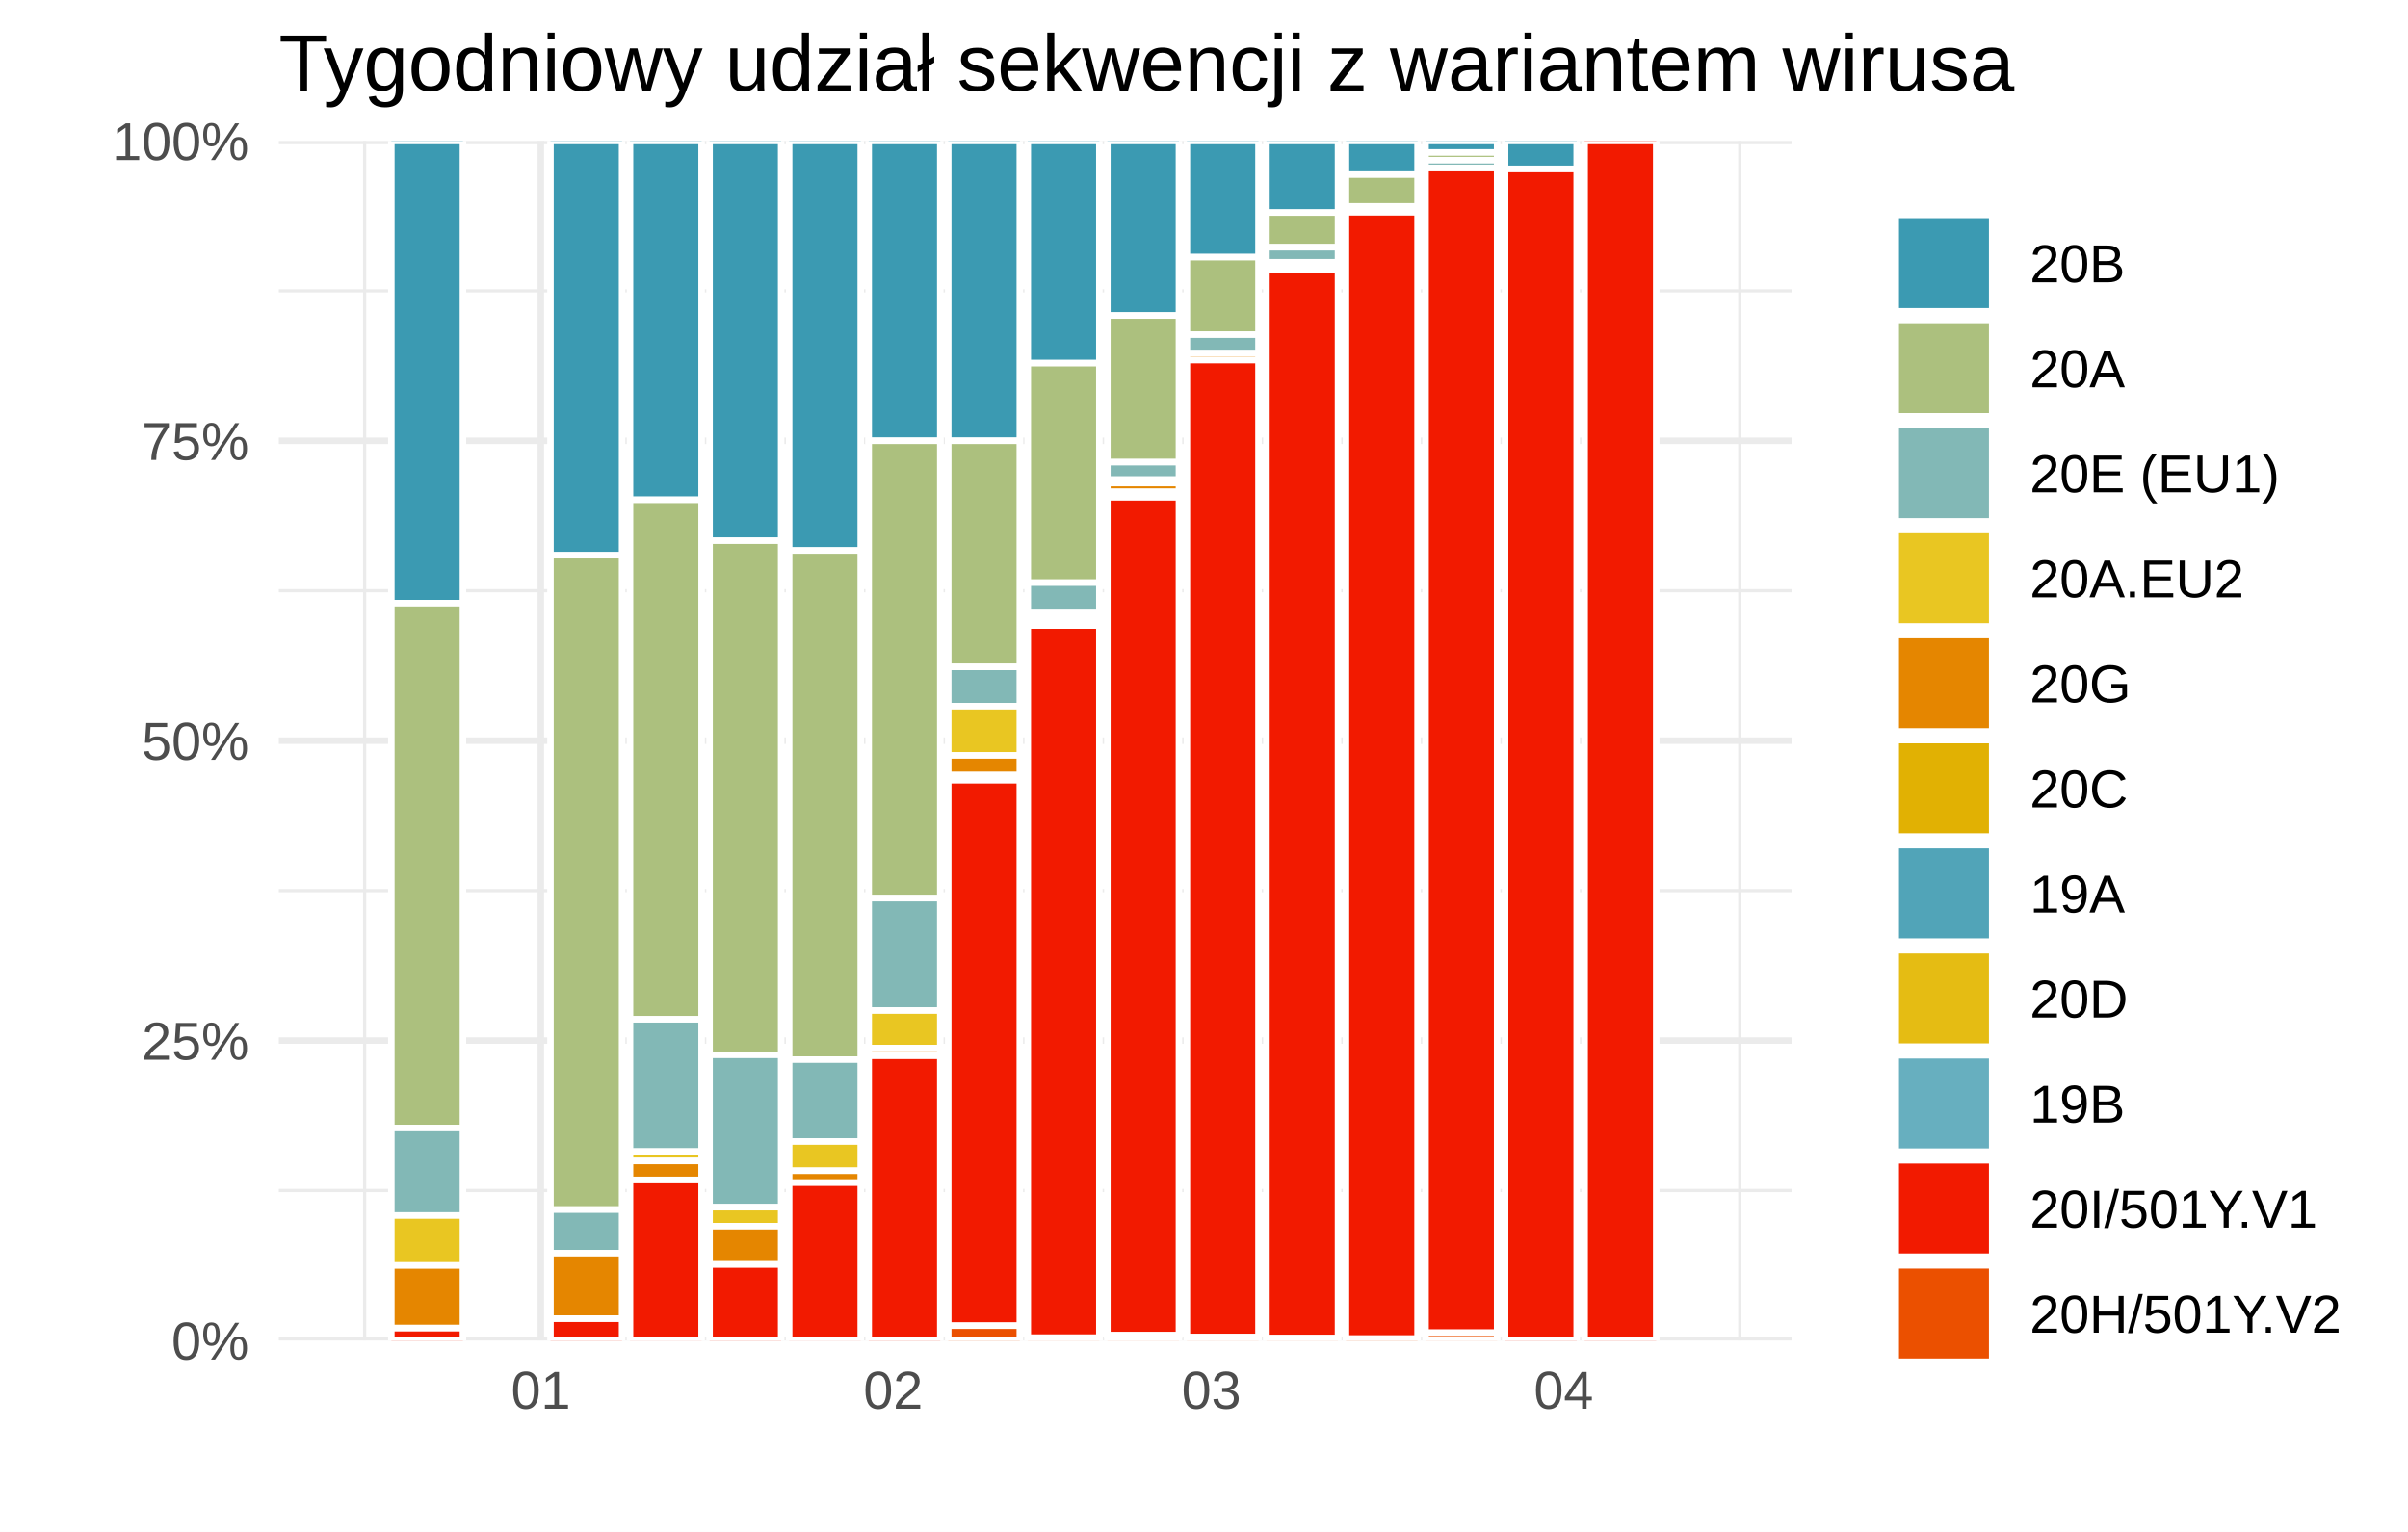
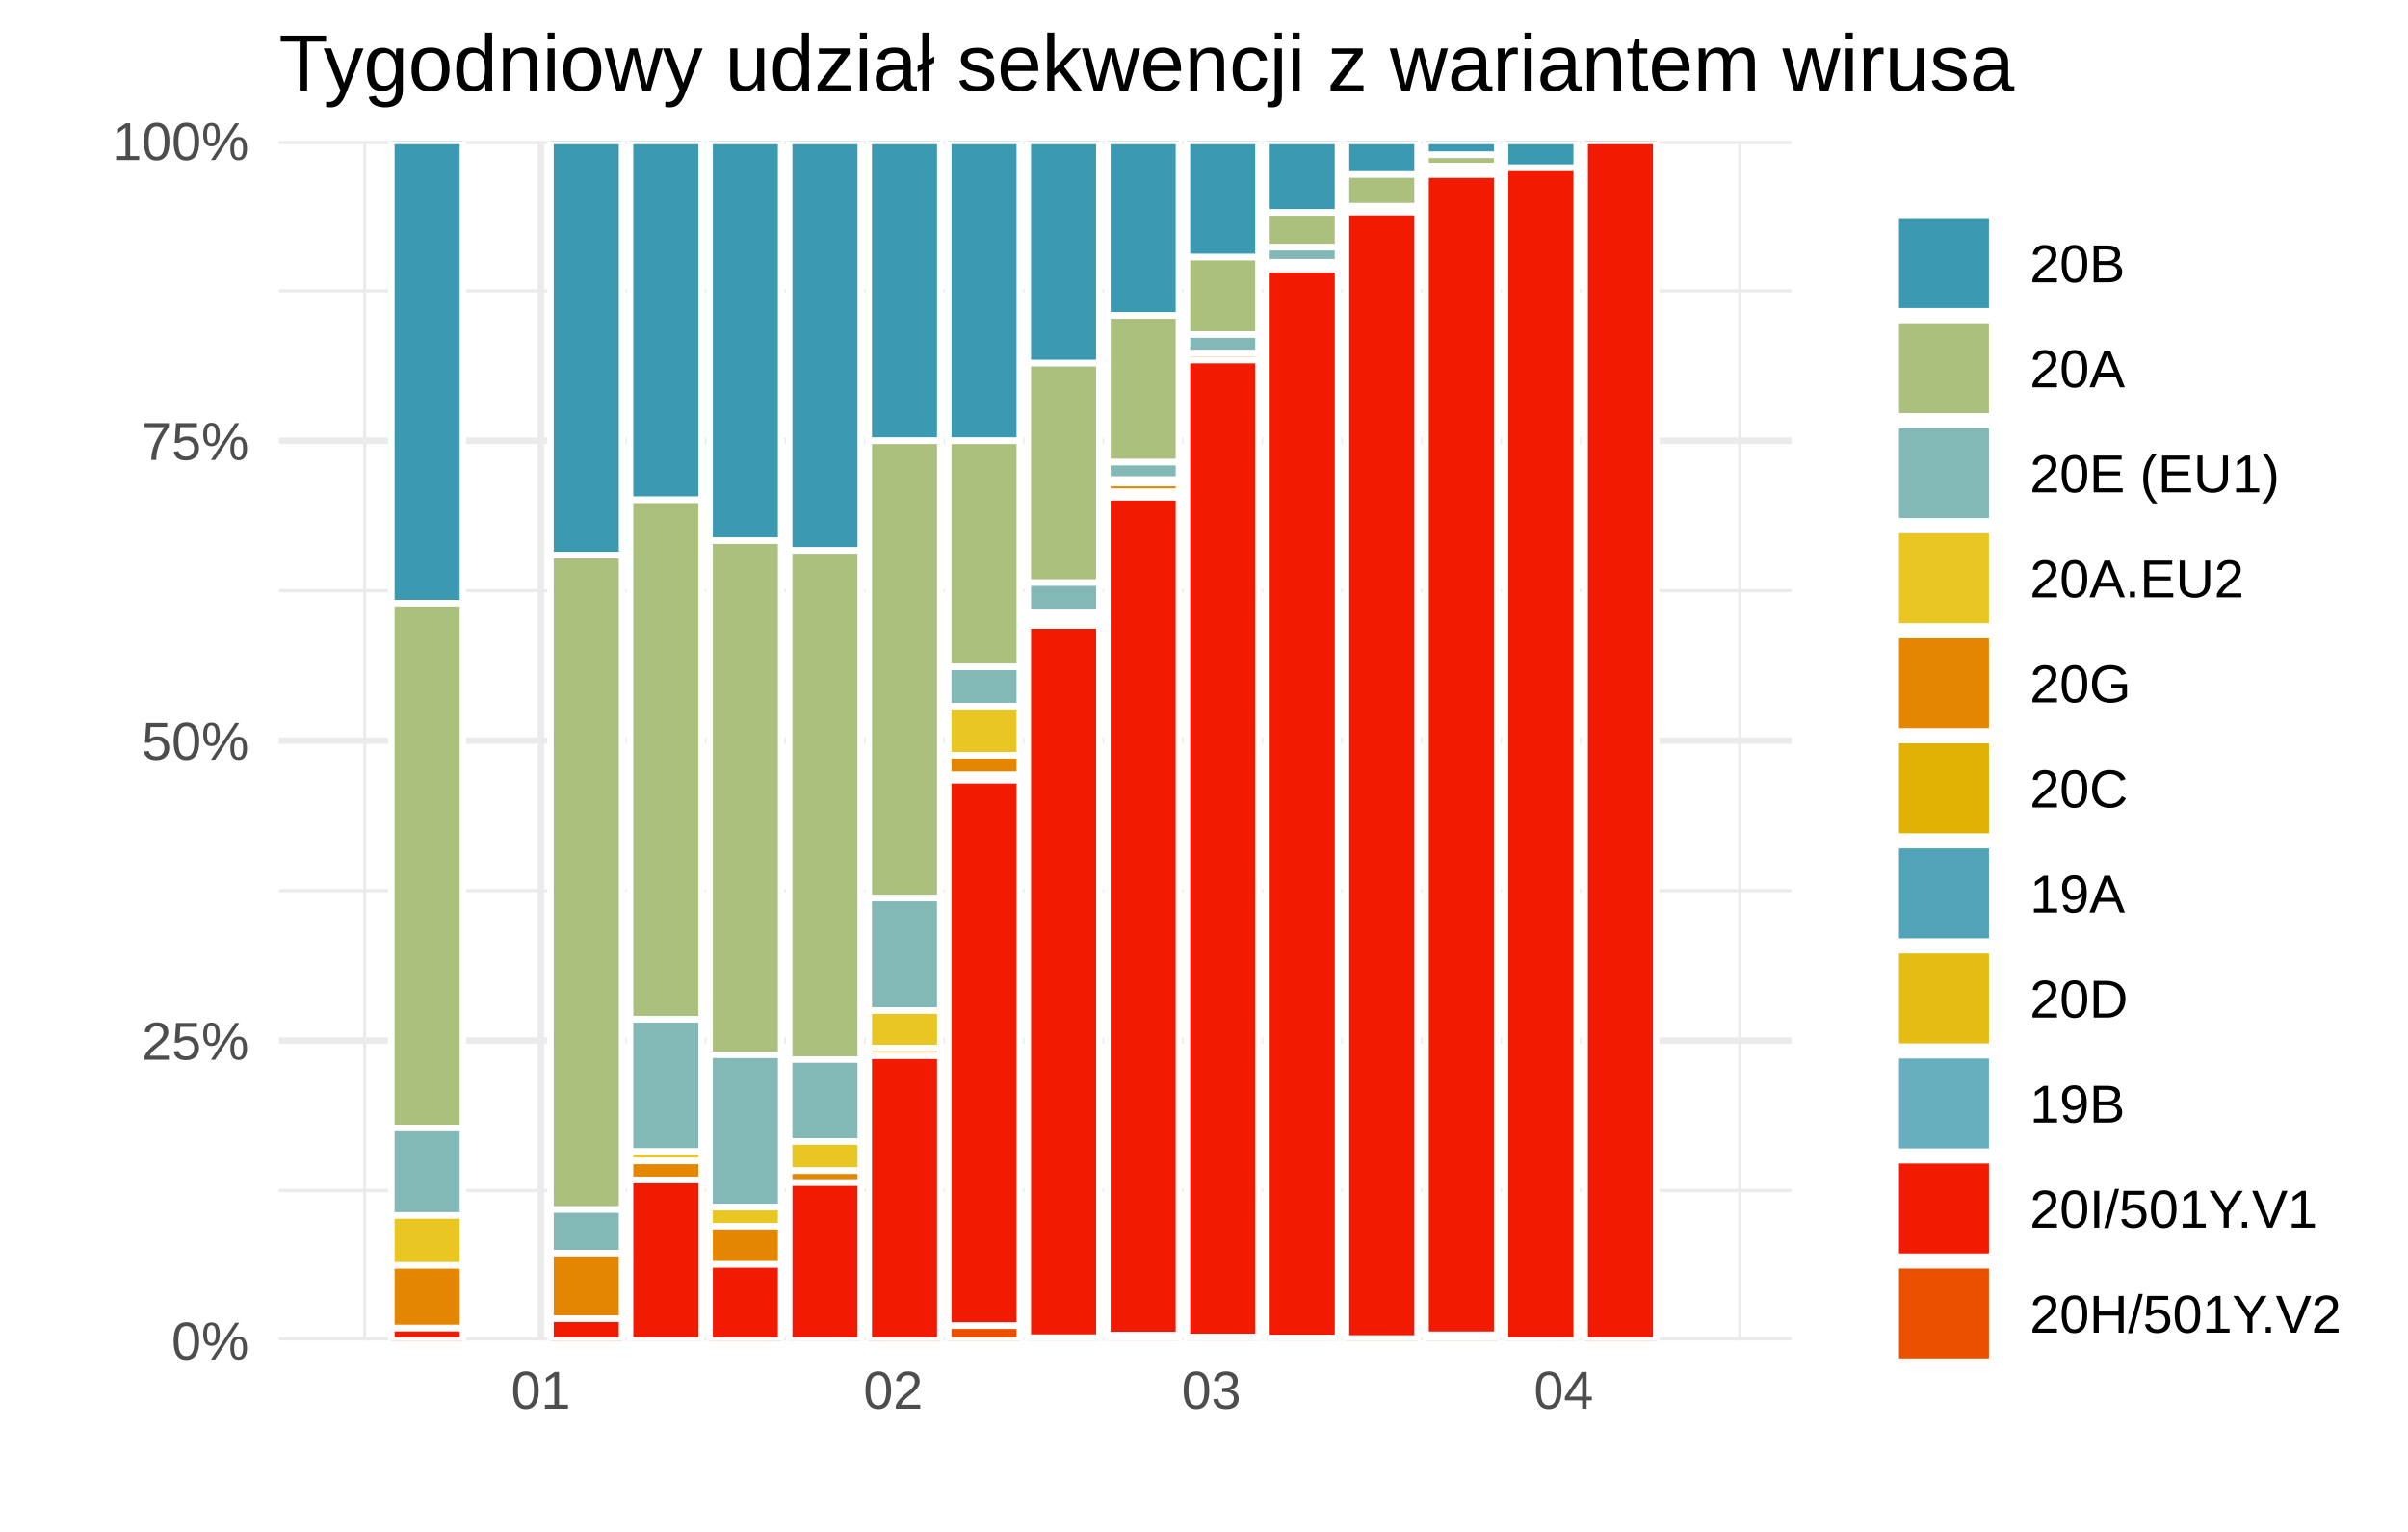
<svg xmlns="http://www.w3.org/2000/svg" class="svglite" width="396.00pt" height="252.00pt" viewBox="0 0 396.00 252.00">
  <defs>
    <style type="text/css">
    .svglite line, .svglite polyline, .svglite polygon, .svglite path, .svglite rect, .svglite circle {
      fill: none;
      stroke: #000000;
      stroke-linecap: round;
      stroke-linejoin: round;
      stroke-miterlimit: 10.00;
    }
  </style>
  </defs>
  <rect width="100%" height="100%" style="stroke: none; fill: #FFFFFF;" />
  <defs>
    <clipPath id="cpMC4wMHwzOTYuMDB8MC4wMHwyNTIuMDA=">
      <rect x="0.00" y="0.00" width="396.00" height="252.00" />
    </clipPath>
  </defs>
  <g clip-path="url(#cpMC4wMHwzOTYuMDB8MC4wMHwyNTIuMDA=)">
</g>
  <defs>
    <clipPath id="cpNDUuODZ8Mjk0LjYyfDIzLjE4fDIyMC41MA==">
      <rect x="45.86" y="23.18" width="248.76" height="197.33" />
    </clipPath>
  </defs>
  <g clip-path="url(#cpNDUuODZ8Mjk0LjYyfDIzLjE4fDIyMC41MA==)">
    <polyline points="45.86,195.84 294.62,195.84 " style="stroke-width: 0.53; stroke: #EBEBEB; stroke-linecap: butt;" />
    <polyline points="45.86,146.51 294.62,146.51 " style="stroke-width: 0.53; stroke: #EBEBEB; stroke-linecap: butt;" />
    <polyline points="45.86,97.17 294.62,97.17 " style="stroke-width: 0.53; stroke: #EBEBEB; stroke-linecap: butt;" />
    <polyline points="45.86,47.84 294.62,47.84 " style="stroke-width: 0.53; stroke: #EBEBEB; stroke-linecap: butt;" />
    <polyline points="59.97,220.50 59.97,23.18 " style="stroke-width: 0.53; stroke: #EBEBEB; stroke-linecap: butt;" />
    <polyline points="117.91,220.50 117.91,23.18 " style="stroke-width: 0.53; stroke: #EBEBEB; stroke-linecap: butt;" />
    <polyline points="173.04,220.50 173.04,23.18 " style="stroke-width: 0.53; stroke: #EBEBEB; stroke-linecap: butt;" />
    <polyline points="228.17,220.50 228.17,23.18 " style="stroke-width: 0.53; stroke: #EBEBEB; stroke-linecap: butt;" />
    <polyline points="286.11,220.50 286.11,23.18 " style="stroke-width: 0.53; stroke: #EBEBEB; stroke-linecap: butt;" />
    <polyline points="45.86,220.50 294.62,220.50 " style="stroke-width: 1.07; stroke: #EBEBEB; stroke-linecap: butt;" />
    <polyline points="45.86,171.17 294.62,171.17 " style="stroke-width: 1.07; stroke: #EBEBEB; stroke-linecap: butt;" />
    <polyline points="45.86,121.84 294.62,121.84 " style="stroke-width: 1.07; stroke: #EBEBEB; stroke-linecap: butt;" />
    <polyline points="45.86,72.51 294.62,72.51 " style="stroke-width: 1.07; stroke: #EBEBEB; stroke-linecap: butt;" />
    <polyline points="45.86,23.18 294.62,23.18 " style="stroke-width: 1.07; stroke: #EBEBEB; stroke-linecap: butt;" />
    <polyline points="88.94,220.50 88.94,23.18 " style="stroke-width: 1.07; stroke: #EBEBEB; stroke-linecap: butt;" />
    <polyline points="146.88,220.50 146.88,23.18 " style="stroke-width: 1.07; stroke: #EBEBEB; stroke-linecap: butt;" />
    <polyline points="199.21,220.50 199.21,23.18 " style="stroke-width: 1.07; stroke: #EBEBEB; stroke-linecap: butt;" />
    <polyline points="257.14,220.50 257.14,23.18 " style="stroke-width: 1.07; stroke: #EBEBEB; stroke-linecap: butt;" />
    <rect x="64.36" y="218.45" width="11.77" height="2.06" style="stroke-width: 1.07; stroke: #FFFFFF; stroke-linecap: square; stroke-linejoin: miter; fill: #F21A00;" />
    <rect x="90.53" y="216.92" width="11.77" height="3.59" style="stroke-width: 1.07; stroke: #FFFFFF; stroke-linecap: square; stroke-linejoin: miter; fill: #F21A00;" />
    <rect x="103.61" y="194.09" width="11.77" height="26.41" style="stroke-width: 1.07; stroke: #FFFFFF; stroke-linecap: square; stroke-linejoin: miter; fill: #F21A00;" />
    <rect x="116.69" y="207.98" width="11.77" height="12.53" style="stroke-width: 1.07; stroke: #FFFFFF; stroke-linecap: square; stroke-linejoin: miter; fill: #F21A00;" />
    <rect x="129.78" y="194.51" width="11.77" height="25.99" style="stroke-width: 1.07; stroke: #FFFFFF; stroke-linecap: square; stroke-linejoin: miter; fill: #F21A00;" />
    <rect x="142.86" y="173.64" width="11.77" height="46.87" style="stroke-width: 1.07; stroke: #FFFFFF; stroke-linecap: square; stroke-linejoin: miter; fill: #F21A00;" />
    <rect x="155.94" y="128.31" width="11.77" height="89.77" style="stroke-width: 1.07; stroke: #FFFFFF; stroke-linecap: square; stroke-linejoin: miter; fill: #F21A00;" />
    <rect x="169.02" y="102.90" width="11.77" height="117.16" style="stroke-width: 1.07; stroke: #FFFFFF; stroke-linecap: square; stroke-linejoin: miter; fill: #F21A00;" />
    <rect x="182.11" y="81.77" width="11.77" height="137.87" style="stroke-width: 1.07; stroke: #FFFFFF; stroke-linecap: square; stroke-linejoin: miter; fill: #F21A00;" />
    <rect x="195.19" y="59.21" width="11.77" height="160.74" style="stroke-width: 1.07; stroke: #FFFFFF; stroke-linecap: square; stroke-linejoin: miter; fill: #F21A00;" />
    <rect x="208.27" y="44.28" width="11.77" height="175.84" style="stroke-width: 1.07; stroke: #FFFFFF; stroke-linecap: square; stroke-linejoin: miter; fill: #F21A00;" />
-     <rect x="221.35" y="34.88" width="11.77" height="185.32" style="stroke-width: 1.07; stroke: #FFFFFF; stroke-linecap: square; stroke-linejoin: miter; fill: #F21A00;" />
-     <rect x="234.44" y="27.62" width="11.77" height="191.62" style="stroke-width: 1.07; stroke: #FFFFFF; stroke-linecap: square; stroke-linejoin: miter; fill: #F21A00;" />
-     <rect x="247.52" y="27.77" width="11.77" height="192.74" style="stroke-width: 1.07; stroke: #FFFFFF; stroke-linecap: square; stroke-linejoin: miter; fill: #F21A00;" />
+     <rect x="221.35" y="34.86" width="11.77" height="185.34" style="stroke-width: 1.07; stroke: #FFFFFF; stroke-linecap: square; stroke-linejoin: miter; fill: #F21A00;" />
+     <rect x="234.44" y="28.68" width="11.77" height="190.90" style="stroke-width: 1.07; stroke: #FFFFFF; stroke-linecap: square; stroke-linejoin: miter; fill: #F21A00;" />
+     <rect x="247.52" y="27.56" width="11.77" height="192.94" style="stroke-width: 1.07; stroke: #FFFFFF; stroke-linecap: square; stroke-linejoin: miter; fill: #F21A00;" />
    <rect x="260.60" y="23.18" width="11.77" height="197.33" style="stroke-width: 1.07; stroke: #FFFFFF; stroke-linecap: square; stroke-linejoin: miter; fill: #F21A00;" />
    <rect x="64.36" y="23.18" width="11.77" height="76.05" style="stroke-width: 1.07; stroke: #FFFFFF; stroke-linecap: square; stroke-linejoin: miter; fill: #3B9AB2;" />
    <rect x="90.53" y="23.18" width="11.77" height="68.17" style="stroke-width: 1.07; stroke: #FFFFFF; stroke-linecap: square; stroke-linejoin: miter; fill: #3B9AB2;" />
    <rect x="103.61" y="23.18" width="11.77" height="59.04" style="stroke-width: 1.07; stroke: #FFFFFF; stroke-linecap: square; stroke-linejoin: miter; fill: #3B9AB2;" />
    <rect x="116.69" y="23.18" width="11.77" height="65.78" style="stroke-width: 1.07; stroke: #FFFFFF; stroke-linecap: square; stroke-linejoin: miter; fill: #3B9AB2;" />
    <rect x="129.78" y="23.18" width="11.77" height="67.38" style="stroke-width: 1.07; stroke: #FFFFFF; stroke-linecap: square; stroke-linejoin: miter; fill: #3B9AB2;" />
    <rect x="142.86" y="23.18" width="11.77" height="49.33" style="stroke-width: 1.07; stroke: #FFFFFF; stroke-linecap: square; stroke-linejoin: miter; fill: #3B9AB2;" />
    <rect x="155.94" y="23.18" width="11.77" height="49.33" style="stroke-width: 1.07; stroke: #FFFFFF; stroke-linecap: square; stroke-linejoin: miter; fill: #3B9AB2;" />
    <rect x="169.02" y="23.18" width="11.77" height="36.56" style="stroke-width: 1.07; stroke: #FFFFFF; stroke-linecap: square; stroke-linejoin: miter; fill: #3B9AB2;" />
    <rect x="182.11" y="23.18" width="11.77" height="28.72" style="stroke-width: 1.07; stroke: #FFFFFF; stroke-linecap: square; stroke-linejoin: miter; fill: #3B9AB2;" />
    <rect x="195.19" y="23.18" width="11.77" height="19.12" style="stroke-width: 1.07; stroke: #FFFFFF; stroke-linecap: square; stroke-linejoin: miter; fill: #3B9AB2;" />
    <rect x="208.27" y="23.18" width="11.77" height="11.79" style="stroke-width: 1.07; stroke: #FFFFFF; stroke-linecap: square; stroke-linejoin: miter; fill: #3B9AB2;" />
-     <rect x="221.35" y="23.18" width="11.77" height="5.54" style="stroke-width: 1.07; stroke: #FFFFFF; stroke-linecap: square; stroke-linejoin: miter; fill: #3B9AB2;" />
-     <rect x="234.44" y="23.18" width="11.77" height="1.90" style="stroke-width: 1.07; stroke: #FFFFFF; stroke-linecap: square; stroke-linejoin: miter; fill: #3B9AB2;" />
-     <rect x="247.52" y="23.18" width="11.77" height="4.59" style="stroke-width: 1.07; stroke: #FFFFFF; stroke-linecap: square; stroke-linejoin: miter; fill: #3B9AB2;" />
+     <rect x="221.35" y="23.18" width="11.77" height="5.53" style="stroke-width: 1.07; stroke: #FFFFFF; stroke-linecap: square; stroke-linejoin: miter; fill: #3B9AB2;" />
+     <rect x="234.44" y="23.18" width="11.77" height="2.29" style="stroke-width: 1.07; stroke: #FFFFFF; stroke-linecap: square; stroke-linejoin: miter; fill: #3B9AB2;" />
+     <rect x="247.52" y="23.18" width="11.77" height="4.39" style="stroke-width: 1.07; stroke: #FFFFFF; stroke-linecap: square; stroke-linejoin: miter; fill: #3B9AB2;" />
    <rect x="260.60" y="23.18" width="11.77" height="0.00" style="stroke-width: 1.07; stroke: #FFFFFF; stroke-linecap: square; stroke-linejoin: miter; fill: #3B9AB2;" />
    <rect x="64.36" y="99.23" width="11.77" height="86.33" style="stroke-width: 1.07; stroke: #FFFFFF; stroke-linecap: square; stroke-linejoin: miter; fill: #ACC07E;" />
    <rect x="90.53" y="91.34" width="11.77" height="107.63" style="stroke-width: 1.07; stroke: #FFFFFF; stroke-linecap: square; stroke-linejoin: miter; fill: #ACC07E;" />
    <rect x="103.61" y="82.22" width="11.77" height="85.46" style="stroke-width: 1.07; stroke: #FFFFFF; stroke-linecap: square; stroke-linejoin: miter; fill: #ACC07E;" />
    <rect x="116.69" y="88.95" width="11.77" height="84.57" style="stroke-width: 1.07; stroke: #FFFFFF; stroke-linecap: square; stroke-linejoin: miter; fill: #ACC07E;" />
    <rect x="129.78" y="90.56" width="11.77" height="83.74" style="stroke-width: 1.07; stroke: #FFFFFF; stroke-linecap: square; stroke-linejoin: miter; fill: #ACC07E;" />
    <rect x="142.86" y="72.51" width="11.77" height="75.23" style="stroke-width: 1.07; stroke: #FFFFFF; stroke-linecap: square; stroke-linejoin: miter; fill: #ACC07E;" />
    <rect x="155.94" y="72.51" width="11.77" height="37.20" style="stroke-width: 1.07; stroke: #FFFFFF; stroke-linecap: square; stroke-linejoin: miter; fill: #ACC07E;" />
    <rect x="169.02" y="59.74" width="11.77" height="36.12" style="stroke-width: 1.07; stroke: #FFFFFF; stroke-linecap: square; stroke-linejoin: miter; fill: #ACC07E;" />
    <rect x="182.11" y="51.90" width="11.77" height="24.13" style="stroke-width: 1.07; stroke: #FFFFFF; stroke-linecap: square; stroke-linejoin: miter; fill: #ACC07E;" />
    <rect x="195.19" y="42.30" width="11.77" height="12.75" style="stroke-width: 1.07; stroke: #FFFFFF; stroke-linecap: square; stroke-linejoin: miter; fill: #ACC07E;" />
    <rect x="208.27" y="34.96" width="11.77" height="5.70" style="stroke-width: 1.07; stroke: #FFFFFF; stroke-linecap: square; stroke-linejoin: miter; fill: #ACC07E;" />
-     <rect x="221.35" y="28.72" width="11.77" height="5.23" style="stroke-width: 1.07; stroke: #FFFFFF; stroke-linecap: square; stroke-linejoin: miter; fill: #ACC07E;" />
-     <rect x="234.44" y="25.08" width="11.77" height="1.27" style="stroke-width: 1.07; stroke: #FFFFFF; stroke-linecap: square; stroke-linejoin: miter; fill: #ACC07E;" />
-     <rect x="247.52" y="27.77" width="11.77" height="0.00" style="stroke-width: 1.07; stroke: #FFFFFF; stroke-linecap: square; stroke-linejoin: miter; fill: #ACC07E;" />
+     <rect x="221.35" y="28.71" width="11.77" height="5.23" style="stroke-width: 1.07; stroke: #FFFFFF; stroke-linecap: square; stroke-linejoin: miter; fill: #ACC07E;" />
+     <rect x="234.44" y="25.47" width="11.77" height="1.84" style="stroke-width: 1.07; stroke: #FFFFFF; stroke-linecap: square; stroke-linejoin: miter; fill: #ACC07E;" />
+     <rect x="247.52" y="27.56" width="11.77" height="0.00" style="stroke-width: 1.07; stroke: #FFFFFF; stroke-linecap: square; stroke-linejoin: miter; fill: #ACC07E;" />
    <rect x="260.60" y="23.18" width="11.77" height="0.00" style="stroke-width: 1.07; stroke: #FFFFFF; stroke-linecap: square; stroke-linejoin: miter; fill: #ACC07E;" />
    <rect x="64.36" y="185.56" width="11.77" height="14.39" style="stroke-width: 1.07; stroke: #FFFFFF; stroke-linecap: square; stroke-linejoin: miter; fill: #82B8B6;" />
    <rect x="90.53" y="198.98" width="11.77" height="7.18" style="stroke-width: 1.07; stroke: #FFFFFF; stroke-linecap: square; stroke-linejoin: miter; fill: #82B8B6;" />
    <rect x="103.61" y="167.68" width="11.77" height="21.75" style="stroke-width: 1.07; stroke: #FFFFFF; stroke-linecap: square; stroke-linejoin: miter; fill: #82B8B6;" />
    <rect x="116.69" y="173.52" width="11.77" height="25.06" style="stroke-width: 1.07; stroke: #FFFFFF; stroke-linecap: square; stroke-linejoin: miter; fill: #82B8B6;" />
    <rect x="129.78" y="174.30" width="11.77" height="13.48" style="stroke-width: 1.07; stroke: #FFFFFF; stroke-linecap: square; stroke-linejoin: miter; fill: #82B8B6;" />
    <rect x="142.86" y="147.74" width="11.77" height="18.50" style="stroke-width: 1.07; stroke: #FFFFFF; stroke-linecap: square; stroke-linejoin: miter; fill: #82B8B6;" />
    <rect x="155.94" y="109.71" width="11.77" height="6.47" style="stroke-width: 1.07; stroke: #FFFFFF; stroke-linecap: square; stroke-linejoin: miter; fill: #82B8B6;" />
    <rect x="169.02" y="95.85" width="11.77" height="4.85" style="stroke-width: 1.07; stroke: #FFFFFF; stroke-linecap: square; stroke-linejoin: miter; fill: #82B8B6;" />
    <rect x="182.11" y="76.03" width="11.77" height="2.87" style="stroke-width: 1.07; stroke: #FFFFFF; stroke-linecap: square; stroke-linejoin: miter; fill: #82B8B6;" />
    <rect x="195.19" y="55.05" width="11.77" height="3.05" style="stroke-width: 1.07; stroke: #FFFFFF; stroke-linecap: square; stroke-linejoin: miter; fill: #82B8B6;" />
    <rect x="208.27" y="40.67" width="11.77" height="2.47" style="stroke-width: 1.07; stroke: #FFFFFF; stroke-linecap: square; stroke-linejoin: miter; fill: #82B8B6;" />
-     <rect x="221.35" y="33.95" width="11.77" height="0.31" style="stroke-width: 1.07; stroke: #FFFFFF; stroke-linecap: square; stroke-linejoin: miter; fill: #82B8B6;" />
-     <rect x="234.44" y="26.35" width="11.77" height="1.27" style="stroke-width: 1.07; stroke: #FFFFFF; stroke-linecap: square; stroke-linejoin: miter; fill: #82B8B6;" />
-     <rect x="247.52" y="27.77" width="11.77" height="0.00" style="stroke-width: 1.07; stroke: #FFFFFF; stroke-linecap: square; stroke-linejoin: miter; fill: #82B8B6;" />
+     <rect x="221.35" y="33.93" width="11.77" height="0.31" style="stroke-width: 1.07; stroke: #FFFFFF; stroke-linecap: square; stroke-linejoin: miter; fill: #82B8B6;" />
+     <rect x="234.44" y="27.31" width="11.77" height="0.92" style="stroke-width: 1.07; stroke: #FFFFFF; stroke-linecap: square; stroke-linejoin: miter; fill: #82B8B6;" />
+     <rect x="247.52" y="27.56" width="11.77" height="0.00" style="stroke-width: 1.07; stroke: #FFFFFF; stroke-linecap: square; stroke-linejoin: miter; fill: #82B8B6;" />
    <rect x="260.60" y="23.18" width="11.77" height="0.00" style="stroke-width: 1.07; stroke: #FFFFFF; stroke-linecap: square; stroke-linejoin: miter; fill: #82B8B6;" />
    <rect x="64.36" y="199.95" width="11.77" height="8.22" style="stroke-width: 1.07; stroke: #FFFFFF; stroke-linecap: square; stroke-linejoin: miter; fill: #E9C622;" />
    <rect x="90.53" y="206.15" width="11.77" height="0.00" style="stroke-width: 1.07; stroke: #FFFFFF; stroke-linecap: square; stroke-linejoin: miter; fill: #E9C622;" />
    <rect x="103.61" y="189.43" width="11.77" height="1.55" style="stroke-width: 1.07; stroke: #FFFFFF; stroke-linecap: square; stroke-linejoin: miter; fill: #E9C622;" />
    <rect x="116.69" y="198.58" width="11.77" height="3.13" style="stroke-width: 1.07; stroke: #FFFFFF; stroke-linecap: square; stroke-linejoin: miter; fill: #E9C622;" />
    <rect x="129.78" y="187.78" width="11.77" height="4.81" style="stroke-width: 1.07; stroke: #FFFFFF; stroke-linecap: square; stroke-linejoin: miter; fill: #E9C622;" />
    <rect x="142.86" y="166.24" width="11.77" height="6.17" style="stroke-width: 1.07; stroke: #FFFFFF; stroke-linecap: square; stroke-linejoin: miter; fill: #E9C622;" />
    <rect x="155.94" y="116.18" width="11.77" height="8.09" style="stroke-width: 1.07; stroke: #FFFFFF; stroke-linecap: square; stroke-linejoin: miter; fill: #E9C622;" />
    <rect x="169.02" y="100.70" width="11.77" height="0.00" style="stroke-width: 1.07; stroke: #FFFFFF; stroke-linecap: square; stroke-linejoin: miter; fill: #E9C622;" />
    <rect x="182.11" y="78.90" width="11.77" height="0.57" style="stroke-width: 1.07; stroke: #FFFFFF; stroke-linecap: square; stroke-linejoin: miter; fill: #E9C622;" />
    <rect x="195.19" y="58.10" width="11.77" height="0.00" style="stroke-width: 1.07; stroke: #FFFFFF; stroke-linecap: square; stroke-linejoin: miter; fill: #E9C622;" />
    <rect x="208.27" y="43.14" width="11.77" height="0.57" style="stroke-width: 1.07; stroke: #FFFFFF; stroke-linecap: square; stroke-linejoin: miter; fill: #E9C622;" />
-     <rect x="221.35" y="34.26" width="11.77" height="0.31" style="stroke-width: 1.07; stroke: #FFFFFF; stroke-linecap: square; stroke-linejoin: miter; fill: #E9C622;" />
-     <rect x="234.44" y="27.62" width="11.77" height="0.00" style="stroke-width: 1.07; stroke: #FFFFFF; stroke-linecap: square; stroke-linejoin: miter; fill: #E9C622;" />
-     <rect x="247.52" y="27.77" width="11.77" height="0.00" style="stroke-width: 1.07; stroke: #FFFFFF; stroke-linecap: square; stroke-linejoin: miter; fill: #E9C622;" />
+     <rect x="221.35" y="34.24" width="11.77" height="0.31" style="stroke-width: 1.07; stroke: #FFFFFF; stroke-linecap: square; stroke-linejoin: miter; fill: #E9C622;" />
+     <rect x="234.44" y="28.23" width="11.77" height="0.00" style="stroke-width: 1.07; stroke: #FFFFFF; stroke-linecap: square; stroke-linejoin: miter; fill: #E9C622;" />
+     <rect x="247.52" y="27.56" width="11.77" height="0.00" style="stroke-width: 1.07; stroke: #FFFFFF; stroke-linecap: square; stroke-linejoin: miter; fill: #E9C622;" />
    <rect x="260.60" y="23.18" width="11.77" height="0.00" style="stroke-width: 1.07; stroke: #FFFFFF; stroke-linecap: square; stroke-linejoin: miter; fill: #E9C622;" />
    <rect x="64.36" y="208.17" width="11.77" height="10.28" style="stroke-width: 1.07; stroke: #FFFFFF; stroke-linecap: square; stroke-linejoin: miter; fill: #E58600;" />
    <rect x="90.53" y="206.15" width="11.77" height="10.76" style="stroke-width: 1.07; stroke: #FFFFFF; stroke-linecap: square; stroke-linejoin: miter; fill: #E58600;" />
    <rect x="103.61" y="190.98" width="11.77" height="3.11" style="stroke-width: 1.07; stroke: #FFFFFF; stroke-linecap: square; stroke-linejoin: miter; fill: #E58600;" />
    <rect x="116.69" y="201.71" width="11.77" height="6.26" style="stroke-width: 1.07; stroke: #FFFFFF; stroke-linecap: square; stroke-linejoin: miter; fill: #E58600;" />
    <rect x="129.78" y="192.59" width="11.77" height="1.93" style="stroke-width: 1.07; stroke: #FFFFFF; stroke-linecap: square; stroke-linejoin: miter; fill: #E58600;" />
    <rect x="142.86" y="172.41" width="11.77" height="1.23" style="stroke-width: 1.07; stroke: #FFFFFF; stroke-linecap: square; stroke-linejoin: miter; fill: #E58600;" />
    <rect x="155.94" y="124.27" width="11.77" height="3.23" style="stroke-width: 1.07; stroke: #FFFFFF; stroke-linecap: square; stroke-linejoin: miter; fill: #E58600;" />
    <rect x="169.02" y="100.70" width="11.77" height="0.88" style="stroke-width: 1.07; stroke: #FFFFFF; stroke-linecap: square; stroke-linejoin: miter; fill: #E58600;" />
    <rect x="182.11" y="79.47" width="11.77" height="1.44" style="stroke-width: 1.07; stroke: #FFFFFF; stroke-linecap: square; stroke-linejoin: miter; fill: #E58600;" />
    <rect x="195.19" y="58.10" width="11.77" height="1.11" style="stroke-width: 1.07; stroke: #FFFFFF; stroke-linecap: square; stroke-linejoin: miter; fill: #E58600;" />
    <rect x="208.27" y="43.71" width="11.77" height="0.38" style="stroke-width: 1.07; stroke: #FFFFFF; stroke-linecap: square; stroke-linejoin: miter; fill: #E58600;" />
-     <rect x="221.35" y="34.57" width="11.77" height="0.00" style="stroke-width: 1.07; stroke: #FFFFFF; stroke-linecap: square; stroke-linejoin: miter; fill: #E58600;" />
-     <rect x="234.44" y="27.62" width="11.77" height="0.00" style="stroke-width: 1.07; stroke: #FFFFFF; stroke-linecap: square; stroke-linejoin: miter; fill: #E58600;" />
-     <rect x="247.52" y="27.77" width="11.77" height="0.00" style="stroke-width: 1.07; stroke: #FFFFFF; stroke-linecap: square; stroke-linejoin: miter; fill: #E58600;" />
+     <rect x="221.35" y="34.55" width="11.77" height="0.00" style="stroke-width: 1.07; stroke: #FFFFFF; stroke-linecap: square; stroke-linejoin: miter; fill: #E58600;" />
+     <rect x="234.44" y="28.23" width="11.77" height="0.46" style="stroke-width: 1.07; stroke: #FFFFFF; stroke-linecap: square; stroke-linejoin: miter; fill: #E58600;" />
+     <rect x="247.52" y="27.56" width="11.77" height="0.00" style="stroke-width: 1.07; stroke: #FFFFFF; stroke-linecap: square; stroke-linejoin: miter; fill: #E58600;" />
    <rect x="260.60" y="23.18" width="11.77" height="0.00" style="stroke-width: 1.07; stroke: #FFFFFF; stroke-linecap: square; stroke-linejoin: miter; fill: #E58600;" />
    <rect x="64.36" y="218.45" width="11.77" height="0.00" style="stroke-width: 1.07; stroke: #FFFFFF; stroke-linecap: square; stroke-linejoin: miter; fill: #E1B103;" />
    <rect x="90.53" y="216.92" width="11.77" height="0.00" style="stroke-width: 1.07; stroke: #FFFFFF; stroke-linecap: square; stroke-linejoin: miter; fill: #E1B103;" />
    <rect x="103.61" y="194.09" width="11.77" height="0.00" style="stroke-width: 1.07; stroke: #FFFFFF; stroke-linecap: square; stroke-linejoin: miter; fill: #E1B103;" />
    <rect x="116.69" y="207.98" width="11.77" height="0.00" style="stroke-width: 1.07; stroke: #FFFFFF; stroke-linecap: square; stroke-linejoin: miter; fill: #E1B103;" />
    <rect x="129.78" y="194.51" width="11.77" height="0.00" style="stroke-width: 1.07; stroke: #FFFFFF; stroke-linecap: square; stroke-linejoin: miter; fill: #E1B103;" />
    <rect x="142.86" y="173.64" width="11.77" height="0.00" style="stroke-width: 1.07; stroke: #FFFFFF; stroke-linecap: square; stroke-linejoin: miter; fill: #E1B103;" />
    <rect x="155.94" y="127.50" width="11.77" height="0.00" style="stroke-width: 1.07; stroke: #FFFFFF; stroke-linecap: square; stroke-linejoin: miter; fill: #E1B103;" />
    <rect x="169.02" y="101.58" width="11.77" height="0.88" style="stroke-width: 1.07; stroke: #FFFFFF; stroke-linecap: square; stroke-linejoin: miter; fill: #E1B103;" />
    <rect x="182.11" y="80.91" width="11.77" height="0.57" style="stroke-width: 1.07; stroke: #FFFFFF; stroke-linecap: square; stroke-linejoin: miter; fill: #E1B103;" />
    <rect x="195.19" y="59.21" width="11.77" height="0.00" style="stroke-width: 1.07; stroke: #FFFFFF; stroke-linecap: square; stroke-linejoin: miter; fill: #E1B103;" />
    <rect x="208.27" y="44.09" width="11.77" height="0.19" style="stroke-width: 1.07; stroke: #FFFFFF; stroke-linecap: square; stroke-linejoin: miter; fill: #E1B103;" />
-     <rect x="221.35" y="34.57" width="11.77" height="0.31" style="stroke-width: 1.07; stroke: #FFFFFF; stroke-linecap: square; stroke-linejoin: miter; fill: #E1B103;" />
-     <rect x="234.44" y="27.62" width="11.77" height="0.00" style="stroke-width: 1.07; stroke: #FFFFFF; stroke-linecap: square; stroke-linejoin: miter; fill: #E1B103;" />
-     <rect x="247.52" y="27.77" width="11.77" height="0.00" style="stroke-width: 1.07; stroke: #FFFFFF; stroke-linecap: square; stroke-linejoin: miter; fill: #E1B103;" />
+     <rect x="221.35" y="34.55" width="11.77" height="0.31" style="stroke-width: 1.07; stroke: #FFFFFF; stroke-linecap: square; stroke-linejoin: miter; fill: #E1B103;" />
+     <rect x="234.44" y="28.68" width="11.77" height="0.00" style="stroke-width: 1.07; stroke: #FFFFFF; stroke-linecap: square; stroke-linejoin: miter; fill: #E1B103;" />
+     <rect x="247.52" y="27.56" width="11.77" height="0.00" style="stroke-width: 1.07; stroke: #FFFFFF; stroke-linecap: square; stroke-linejoin: miter; fill: #E1B103;" />
    <rect x="260.60" y="23.18" width="11.77" height="0.00" style="stroke-width: 1.07; stroke: #FFFFFF; stroke-linecap: square; stroke-linejoin: miter; fill: #E1B103;" />
    <rect x="64.36" y="218.45" width="11.77" height="0.00" style="stroke-width: 1.07; stroke: #FFFFFF; stroke-linecap: square; stroke-linejoin: miter; fill: #51A4B8;" />
    <rect x="90.53" y="216.92" width="11.77" height="0.00" style="stroke-width: 1.07; stroke: #FFFFFF; stroke-linecap: square; stroke-linejoin: miter; fill: #51A4B8;" />
    <rect x="103.61" y="194.09" width="11.77" height="0.00" style="stroke-width: 1.07; stroke: #FFFFFF; stroke-linecap: square; stroke-linejoin: miter; fill: #51A4B8;" />
    <rect x="116.69" y="207.98" width="11.77" height="0.00" style="stroke-width: 1.07; stroke: #FFFFFF; stroke-linecap: square; stroke-linejoin: miter; fill: #51A4B8;" />
    <rect x="129.78" y="194.51" width="11.77" height="0.00" style="stroke-width: 1.07; stroke: #FFFFFF; stroke-linecap: square; stroke-linejoin: miter; fill: #51A4B8;" />
    <rect x="142.86" y="173.64" width="11.77" height="0.00" style="stroke-width: 1.07; stroke: #FFFFFF; stroke-linecap: square; stroke-linejoin: miter; fill: #51A4B8;" />
    <rect x="155.94" y="127.50" width="11.77" height="0.00" style="stroke-width: 1.07; stroke: #FFFFFF; stroke-linecap: square; stroke-linejoin: miter; fill: #51A4B8;" />
    <rect x="169.02" y="102.46" width="11.77" height="0.00" style="stroke-width: 1.07; stroke: #FFFFFF; stroke-linecap: square; stroke-linejoin: miter; fill: #51A4B8;" />
    <rect x="182.11" y="81.48" width="11.77" height="0.00" style="stroke-width: 1.07; stroke: #FFFFFF; stroke-linecap: square; stroke-linejoin: miter; fill: #51A4B8;" />
    <rect x="195.19" y="59.21" width="11.77" height="0.00" style="stroke-width: 1.07; stroke: #FFFFFF; stroke-linecap: square; stroke-linejoin: miter; fill: #51A4B8;" />
    <rect x="208.27" y="44.28" width="11.77" height="0.00" style="stroke-width: 1.07; stroke: #FFFFFF; stroke-linecap: square; stroke-linejoin: miter; fill: #51A4B8;" />
-     <rect x="221.35" y="34.88" width="11.77" height="0.00" style="stroke-width: 1.07; stroke: #FFFFFF; stroke-linecap: square; stroke-linejoin: miter; fill: #51A4B8;" />
-     <rect x="234.44" y="27.62" width="11.77" height="0.00" style="stroke-width: 1.07; stroke: #FFFFFF; stroke-linecap: square; stroke-linejoin: miter; fill: #51A4B8;" />
-     <rect x="247.52" y="27.77" width="11.77" height="0.00" style="stroke-width: 1.07; stroke: #FFFFFF; stroke-linecap: square; stroke-linejoin: miter; fill: #51A4B8;" />
+     <rect x="221.35" y="34.86" width="11.77" height="0.00" style="stroke-width: 1.07; stroke: #FFFFFF; stroke-linecap: square; stroke-linejoin: miter; fill: #51A4B8;" />
+     <rect x="234.44" y="28.68" width="11.77" height="0.00" style="stroke-width: 1.07; stroke: #FFFFFF; stroke-linecap: square; stroke-linejoin: miter; fill: #51A4B8;" />
+     <rect x="247.52" y="27.56" width="11.77" height="0.00" style="stroke-width: 1.07; stroke: #FFFFFF; stroke-linecap: square; stroke-linejoin: miter; fill: #51A4B8;" />
    <rect x="260.60" y="23.18" width="11.77" height="0.00" style="stroke-width: 1.07; stroke: #FFFFFF; stroke-linecap: square; stroke-linejoin: miter; fill: #51A4B8;" />
    <rect x="64.36" y="218.45" width="11.77" height="0.00" style="stroke-width: 1.07; stroke: #FFFFFF; stroke-linecap: square; stroke-linejoin: miter; fill: #E5BC13;" />
    <rect x="90.53" y="216.92" width="11.77" height="0.00" style="stroke-width: 1.07; stroke: #FFFFFF; stroke-linecap: square; stroke-linejoin: miter; fill: #E5BC13;" />
    <rect x="103.61" y="194.09" width="11.77" height="0.00" style="stroke-width: 1.07; stroke: #FFFFFF; stroke-linecap: square; stroke-linejoin: miter; fill: #E5BC13;" />
    <rect x="116.69" y="207.98" width="11.77" height="0.00" style="stroke-width: 1.07; stroke: #FFFFFF; stroke-linecap: square; stroke-linejoin: miter; fill: #E5BC13;" />
    <rect x="129.78" y="194.51" width="11.77" height="0.00" style="stroke-width: 1.07; stroke: #FFFFFF; stroke-linecap: square; stroke-linejoin: miter; fill: #E5BC13;" />
    <rect x="142.86" y="173.64" width="11.77" height="0.00" style="stroke-width: 1.07; stroke: #FFFFFF; stroke-linecap: square; stroke-linejoin: miter; fill: #E5BC13;" />
    <rect x="155.94" y="127.50" width="11.77" height="0.81" style="stroke-width: 1.07; stroke: #FFFFFF; stroke-linecap: square; stroke-linejoin: miter; fill: #E5BC13;" />
    <rect x="169.02" y="102.46" width="11.77" height="0.44" style="stroke-width: 1.07; stroke: #FFFFFF; stroke-linecap: square; stroke-linejoin: miter; fill: #E5BC13;" />
    <rect x="182.11" y="81.48" width="11.77" height="0.00" style="stroke-width: 1.07; stroke: #FFFFFF; stroke-linecap: square; stroke-linejoin: miter; fill: #E5BC13;" />
    <rect x="195.19" y="59.21" width="11.77" height="0.00" style="stroke-width: 1.07; stroke: #FFFFFF; stroke-linecap: square; stroke-linejoin: miter; fill: #E5BC13;" />
    <rect x="208.27" y="44.28" width="11.77" height="0.00" style="stroke-width: 1.07; stroke: #FFFFFF; stroke-linecap: square; stroke-linejoin: miter; fill: #E5BC13;" />
-     <rect x="221.35" y="34.88" width="11.77" height="0.00" style="stroke-width: 1.07; stroke: #FFFFFF; stroke-linecap: square; stroke-linejoin: miter; fill: #E5BC13;" />
-     <rect x="234.44" y="27.62" width="11.77" height="0.00" style="stroke-width: 1.07; stroke: #FFFFFF; stroke-linecap: square; stroke-linejoin: miter; fill: #E5BC13;" />
-     <rect x="247.52" y="27.77" width="11.77" height="0.00" style="stroke-width: 1.07; stroke: #FFFFFF; stroke-linecap: square; stroke-linejoin: miter; fill: #E5BC13;" />
+     <rect x="221.35" y="34.86" width="11.77" height="0.00" style="stroke-width: 1.07; stroke: #FFFFFF; stroke-linecap: square; stroke-linejoin: miter; fill: #E5BC13;" />
+     <rect x="234.44" y="28.68" width="11.77" height="0.00" style="stroke-width: 1.07; stroke: #FFFFFF; stroke-linecap: square; stroke-linejoin: miter; fill: #E5BC13;" />
+     <rect x="247.52" y="27.56" width="11.77" height="0.00" style="stroke-width: 1.07; stroke: #FFFFFF; stroke-linecap: square; stroke-linejoin: miter; fill: #E5BC13;" />
    <rect x="260.60" y="23.18" width="11.77" height="0.00" style="stroke-width: 1.07; stroke: #FFFFFF; stroke-linecap: square; stroke-linejoin: miter; fill: #E5BC13;" />
    <rect x="64.36" y="220.50" width="11.77" height="0.00" style="stroke-width: 1.07; stroke: #FFFFFF; stroke-linecap: square; stroke-linejoin: miter; fill: #EB5000;" />
    <rect x="90.53" y="220.50" width="11.77" height="0.00" style="stroke-width: 1.07; stroke: #FFFFFF; stroke-linecap: square; stroke-linejoin: miter; fill: #EB5000;" />
    <rect x="103.61" y="220.50" width="11.77" height="0.00" style="stroke-width: 1.07; stroke: #FFFFFF; stroke-linecap: square; stroke-linejoin: miter; fill: #EB5000;" />
    <rect x="116.69" y="220.50" width="11.77" height="0.00" style="stroke-width: 1.07; stroke: #FFFFFF; stroke-linecap: square; stroke-linejoin: miter; fill: #EB5000;" />
    <rect x="129.78" y="220.50" width="11.77" height="0.00" style="stroke-width: 1.07; stroke: #FFFFFF; stroke-linecap: square; stroke-linejoin: miter; fill: #EB5000;" />
    <rect x="142.86" y="220.50" width="11.77" height="0.00" style="stroke-width: 1.07; stroke: #FFFFFF; stroke-linecap: square; stroke-linejoin: miter; fill: #EB5000;" />
    <rect x="155.94" y="218.08" width="11.77" height="2.43" style="stroke-width: 1.07; stroke: #FFFFFF; stroke-linecap: square; stroke-linejoin: miter; fill: #EB5000;" />
    <rect x="169.02" y="220.06" width="11.77" height="0.44" style="stroke-width: 1.07; stroke: #FFFFFF; stroke-linecap: square; stroke-linejoin: miter; fill: #EB5000;" />
    <rect x="182.11" y="219.64" width="11.77" height="0.86" style="stroke-width: 1.07; stroke: #FFFFFF; stroke-linecap: square; stroke-linejoin: miter; fill: #EB5000;" />
    <rect x="195.19" y="219.95" width="11.77" height="0.55" style="stroke-width: 1.07; stroke: #FFFFFF; stroke-linecap: square; stroke-linejoin: miter; fill: #EB5000;" />
    <rect x="208.27" y="220.12" width="11.77" height="0.38" style="stroke-width: 1.07; stroke: #FFFFFF; stroke-linecap: square; stroke-linejoin: miter; fill: #EB5000;" />
    <rect x="221.35" y="220.20" width="11.77" height="0.31" style="stroke-width: 1.07; stroke: #FFFFFF; stroke-linecap: square; stroke-linejoin: miter; fill: #EB5000;" />
-     <rect x="234.44" y="219.23" width="11.77" height="1.27" style="stroke-width: 1.07; stroke: #FFFFFF; stroke-linecap: square; stroke-linejoin: miter; fill: #EB5000;" />
+     <rect x="234.44" y="219.59" width="11.77" height="0.92" style="stroke-width: 1.07; stroke: #FFFFFF; stroke-linecap: square; stroke-linejoin: miter; fill: #EB5000;" />
    <rect x="247.52" y="220.50" width="11.77" height="0.00" style="stroke-width: 1.07; stroke: #FFFFFF; stroke-linecap: square; stroke-linejoin: miter; fill: #EB5000;" />
    <rect x="260.60" y="220.50" width="11.77" height="0.00" style="stroke-width: 1.07; stroke: #FFFFFF; stroke-linecap: square; stroke-linejoin: miter; fill: #EB5000;" />
    <rect x="64.36" y="218.45" width="11.77" height="0.00" style="stroke-width: 1.07; stroke: #FFFFFF; stroke-linecap: square; stroke-linejoin: miter; fill: #67AFBF;" />
    <rect x="90.53" y="216.92" width="11.77" height="0.00" style="stroke-width: 1.07; stroke: #FFFFFF; stroke-linecap: square; stroke-linejoin: miter; fill: #67AFBF;" />
    <rect x="103.61" y="194.09" width="11.77" height="0.00" style="stroke-width: 1.07; stroke: #FFFFFF; stroke-linecap: square; stroke-linejoin: miter; fill: #67AFBF;" />
    <rect x="116.69" y="207.98" width="11.77" height="0.00" style="stroke-width: 1.07; stroke: #FFFFFF; stroke-linecap: square; stroke-linejoin: miter; fill: #67AFBF;" />
    <rect x="129.78" y="194.51" width="11.77" height="0.00" style="stroke-width: 1.07; stroke: #FFFFFF; stroke-linecap: square; stroke-linejoin: miter; fill: #67AFBF;" />
    <rect x="142.86" y="173.64" width="11.77" height="0.00" style="stroke-width: 1.07; stroke: #FFFFFF; stroke-linecap: square; stroke-linejoin: miter; fill: #67AFBF;" />
    <rect x="155.94" y="128.31" width="11.77" height="0.00" style="stroke-width: 1.07; stroke: #FFFFFF; stroke-linecap: square; stroke-linejoin: miter; fill: #67AFBF;" />
    <rect x="169.02" y="102.90" width="11.77" height="0.00" style="stroke-width: 1.07; stroke: #FFFFFF; stroke-linecap: square; stroke-linejoin: miter; fill: #67AFBF;" />
    <rect x="182.11" y="81.48" width="11.77" height="0.29" style="stroke-width: 1.07; stroke: #FFFFFF; stroke-linecap: square; stroke-linejoin: miter; fill: #67AFBF;" />
    <rect x="195.19" y="59.21" width="11.77" height="0.00" style="stroke-width: 1.07; stroke: #FFFFFF; stroke-linecap: square; stroke-linejoin: miter; fill: #67AFBF;" />
    <rect x="208.27" y="44.28" width="11.77" height="0.00" style="stroke-width: 1.07; stroke: #FFFFFF; stroke-linecap: square; stroke-linejoin: miter; fill: #67AFBF;" />
-     <rect x="221.35" y="34.88" width="11.77" height="0.00" style="stroke-width: 1.07; stroke: #FFFFFF; stroke-linecap: square; stroke-linejoin: miter; fill: #67AFBF;" />
-     <rect x="234.44" y="27.62" width="11.77" height="0.00" style="stroke-width: 1.07; stroke: #FFFFFF; stroke-linecap: square; stroke-linejoin: miter; fill: #67AFBF;" />
-     <rect x="247.52" y="27.77" width="11.77" height="0.00" style="stroke-width: 1.07; stroke: #FFFFFF; stroke-linecap: square; stroke-linejoin: miter; fill: #67AFBF;" />
+     <rect x="221.35" y="34.86" width="11.77" height="0.00" style="stroke-width: 1.07; stroke: #FFFFFF; stroke-linecap: square; stroke-linejoin: miter; fill: #67AFBF;" />
+     <rect x="234.44" y="28.68" width="11.77" height="0.00" style="stroke-width: 1.07; stroke: #FFFFFF; stroke-linecap: square; stroke-linejoin: miter; fill: #67AFBF;" />
+     <rect x="247.52" y="27.56" width="11.77" height="0.00" style="stroke-width: 1.07; stroke: #FFFFFF; stroke-linecap: square; stroke-linejoin: miter; fill: #67AFBF;" />
    <rect x="260.60" y="23.18" width="11.77" height="0.00" style="stroke-width: 1.07; stroke: #FFFFFF; stroke-linecap: square; stroke-linejoin: miter; fill: #67AFBF;" />
  </g>
  <g clip-path="url(#cpMC4wMHwzOTYuMDB8MC4wMHwyNTIuMDA=)">
    <text x="40.93" y="223.65" text-anchor="end" style="font-size: 8.80px; fill: #4D4D4D; font-family: Arial;" textLength="12.72px" lengthAdjust="spacingAndGlyphs">0%</text>
    <text x="40.93" y="174.32" text-anchor="end" style="font-size: 8.80px; fill: #4D4D4D; font-family: Arial;" textLength="17.62px" lengthAdjust="spacingAndGlyphs">25%</text>
    <text x="40.93" y="124.99" text-anchor="end" style="font-size: 8.80px; fill: #4D4D4D; font-family: Arial;" textLength="17.62px" lengthAdjust="spacingAndGlyphs">50%</text>
    <text x="40.93" y="75.66" text-anchor="end" style="font-size: 8.80px; fill: #4D4D4D; font-family: Arial;" textLength="17.62px" lengthAdjust="spacingAndGlyphs">75%</text>
    <text x="40.93" y="26.33" text-anchor="end" style="font-size: 8.80px; fill: #4D4D4D; font-family: Arial;" textLength="22.51px" lengthAdjust="spacingAndGlyphs">100%</text>
    <text x="88.94" y="231.74" text-anchor="middle" style="font-size: 8.80px; fill: #4D4D4D; font-family: Arial;" textLength="9.79px" lengthAdjust="spacingAndGlyphs">01</text>
    <text x="146.88" y="231.74" text-anchor="middle" style="font-size: 8.80px; fill: #4D4D4D; font-family: Arial;" textLength="9.79px" lengthAdjust="spacingAndGlyphs">02</text>
    <text x="199.21" y="231.74" text-anchor="middle" style="font-size: 8.80px; fill: #4D4D4D; font-family: Arial;" textLength="9.79px" lengthAdjust="spacingAndGlyphs">03</text>
    <text x="257.14" y="231.74" text-anchor="middle" style="font-size: 8.80px; fill: #4D4D4D; font-family: Arial;" textLength="9.79px" lengthAdjust="spacingAndGlyphs">04</text>
    <rect x="311.76" y="35.35" width="15.86" height="15.86" style="stroke-width: 1.07; stroke: #FFFFFF; stroke-linecap: square; stroke-linejoin: miter; fill: #3B9AB2;" />
    <rect x="311.76" y="52.63" width="15.86" height="15.86" style="stroke-width: 1.07; stroke: #FFFFFF; stroke-linecap: square; stroke-linejoin: miter; fill: #ACC07E;" />
    <rect x="311.76" y="69.91" width="15.86" height="15.86" style="stroke-width: 1.07; stroke: #FFFFFF; stroke-linecap: square; stroke-linejoin: miter; fill: #82B8B6;" />
    <rect x="311.76" y="87.19" width="15.86" height="15.86" style="stroke-width: 1.07; stroke: #FFFFFF; stroke-linecap: square; stroke-linejoin: miter; fill: #E9C622;" />
    <rect x="311.76" y="104.47" width="15.86" height="15.86" style="stroke-width: 1.07; stroke: #FFFFFF; stroke-linecap: square; stroke-linejoin: miter; fill: #E58600;" />
    <rect x="311.76" y="121.75" width="15.86" height="15.86" style="stroke-width: 1.07; stroke: #FFFFFF; stroke-linecap: square; stroke-linejoin: miter; fill: #E1B103;" />
    <rect x="311.76" y="139.03" width="15.86" height="15.86" style="stroke-width: 1.07; stroke: #FFFFFF; stroke-linecap: square; stroke-linejoin: miter; fill: #51A4B8;" />
    <rect x="311.76" y="156.31" width="15.86" height="15.86" style="stroke-width: 1.07; stroke: #FFFFFF; stroke-linecap: square; stroke-linejoin: miter; fill: #E5BC13;" />
    <rect x="311.76" y="173.59" width="15.86" height="15.86" style="stroke-width: 1.07; stroke: #FFFFFF; stroke-linecap: square; stroke-linejoin: miter; fill: #67AFBF;" />
    <rect x="311.76" y="190.87" width="15.86" height="15.86" style="stroke-width: 1.07; stroke: #FFFFFF; stroke-linecap: square; stroke-linejoin: miter; fill: #F21A00;" />
    <rect x="311.76" y="208.15" width="15.86" height="15.86" style="stroke-width: 1.07; stroke: #FFFFFF; stroke-linecap: square; stroke-linejoin: miter; fill: #EB5000;" />
    <text x="333.81" y="46.43" style="font-size: 8.80px; font-family: Arial;" textLength="15.66px" lengthAdjust="spacingAndGlyphs">20B</text>
    <text x="333.81" y="63.71" style="font-size: 8.80px; font-family: Arial;" textLength="15.66px" lengthAdjust="spacingAndGlyphs">20A</text>
    <text x="333.81" y="80.99" style="font-size: 8.80px; font-family: Arial;" textLength="41.08px" lengthAdjust="spacingAndGlyphs">20E (EU1)</text>
    <text x="333.81" y="98.27" style="font-size: 8.80px; font-family: Arial;" textLength="35.22px" lengthAdjust="spacingAndGlyphs">20A.EU2</text>
    <text x="333.81" y="115.55" style="font-size: 8.80px; font-family: Arial;" textLength="16.64px" lengthAdjust="spacingAndGlyphs">20G</text>
    <text x="333.81" y="132.83" style="font-size: 8.80px; font-family: Arial;" textLength="16.14px" lengthAdjust="spacingAndGlyphs">20C</text>
    <text x="333.81" y="150.11" style="font-size: 8.80px; font-family: Arial;" textLength="15.66px" lengthAdjust="spacingAndGlyphs">19A</text>
    <text x="333.81" y="167.39" style="font-size: 8.80px; font-family: Arial;" textLength="16.14px" lengthAdjust="spacingAndGlyphs">20D</text>
    <text x="333.81" y="184.67" style="font-size: 8.80px; font-family: Arial;" textLength="15.66px" lengthAdjust="spacingAndGlyphs">19B</text>
    <text x="333.81" y="201.95" style="font-size: 8.80px; font-family: Arial;" textLength="47.33px" lengthAdjust="spacingAndGlyphs">20I/501Y.V1</text>
    <text x="333.81" y="219.23" style="font-size: 8.80px; font-family: Arial;" textLength="51.23px" lengthAdjust="spacingAndGlyphs">20H/501Y.V2</text>
    <text x="45.86" y="14.93" style="font-size: 13.20px; font-family: Arial;" textLength="285.19px" lengthAdjust="spacingAndGlyphs">Tygodniowy udział sekwencji z wariantem wirusa</text>
  </g>
</svg>
